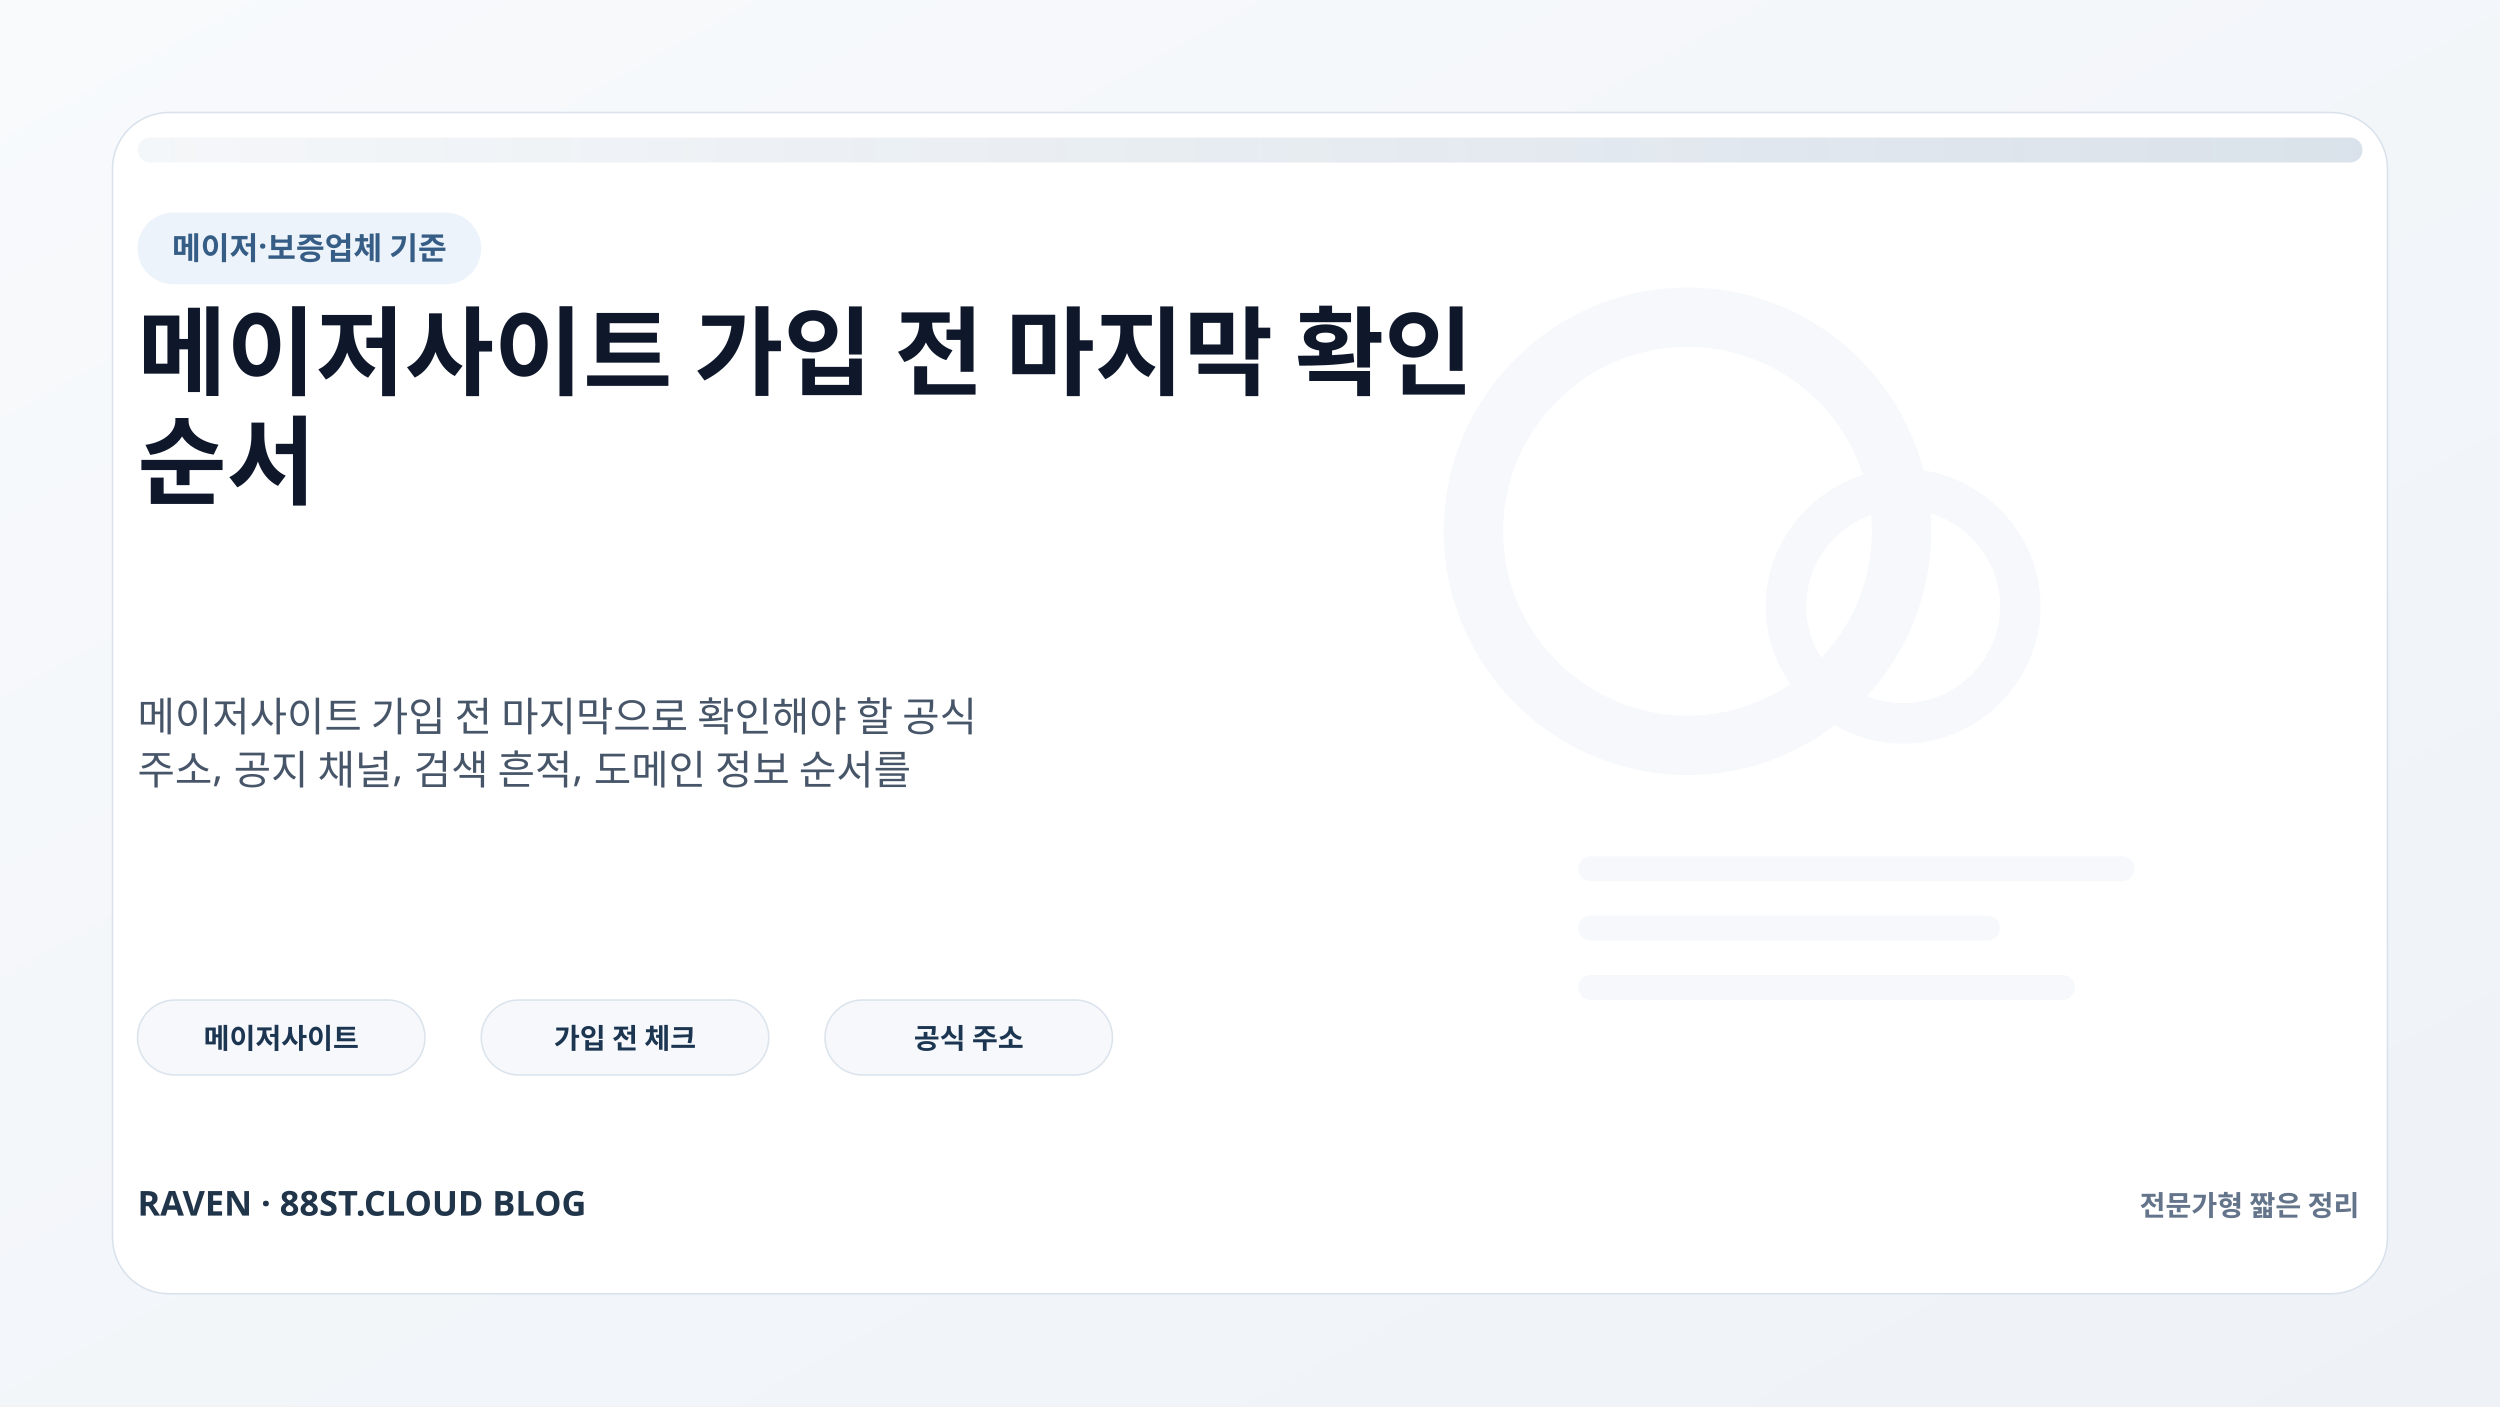
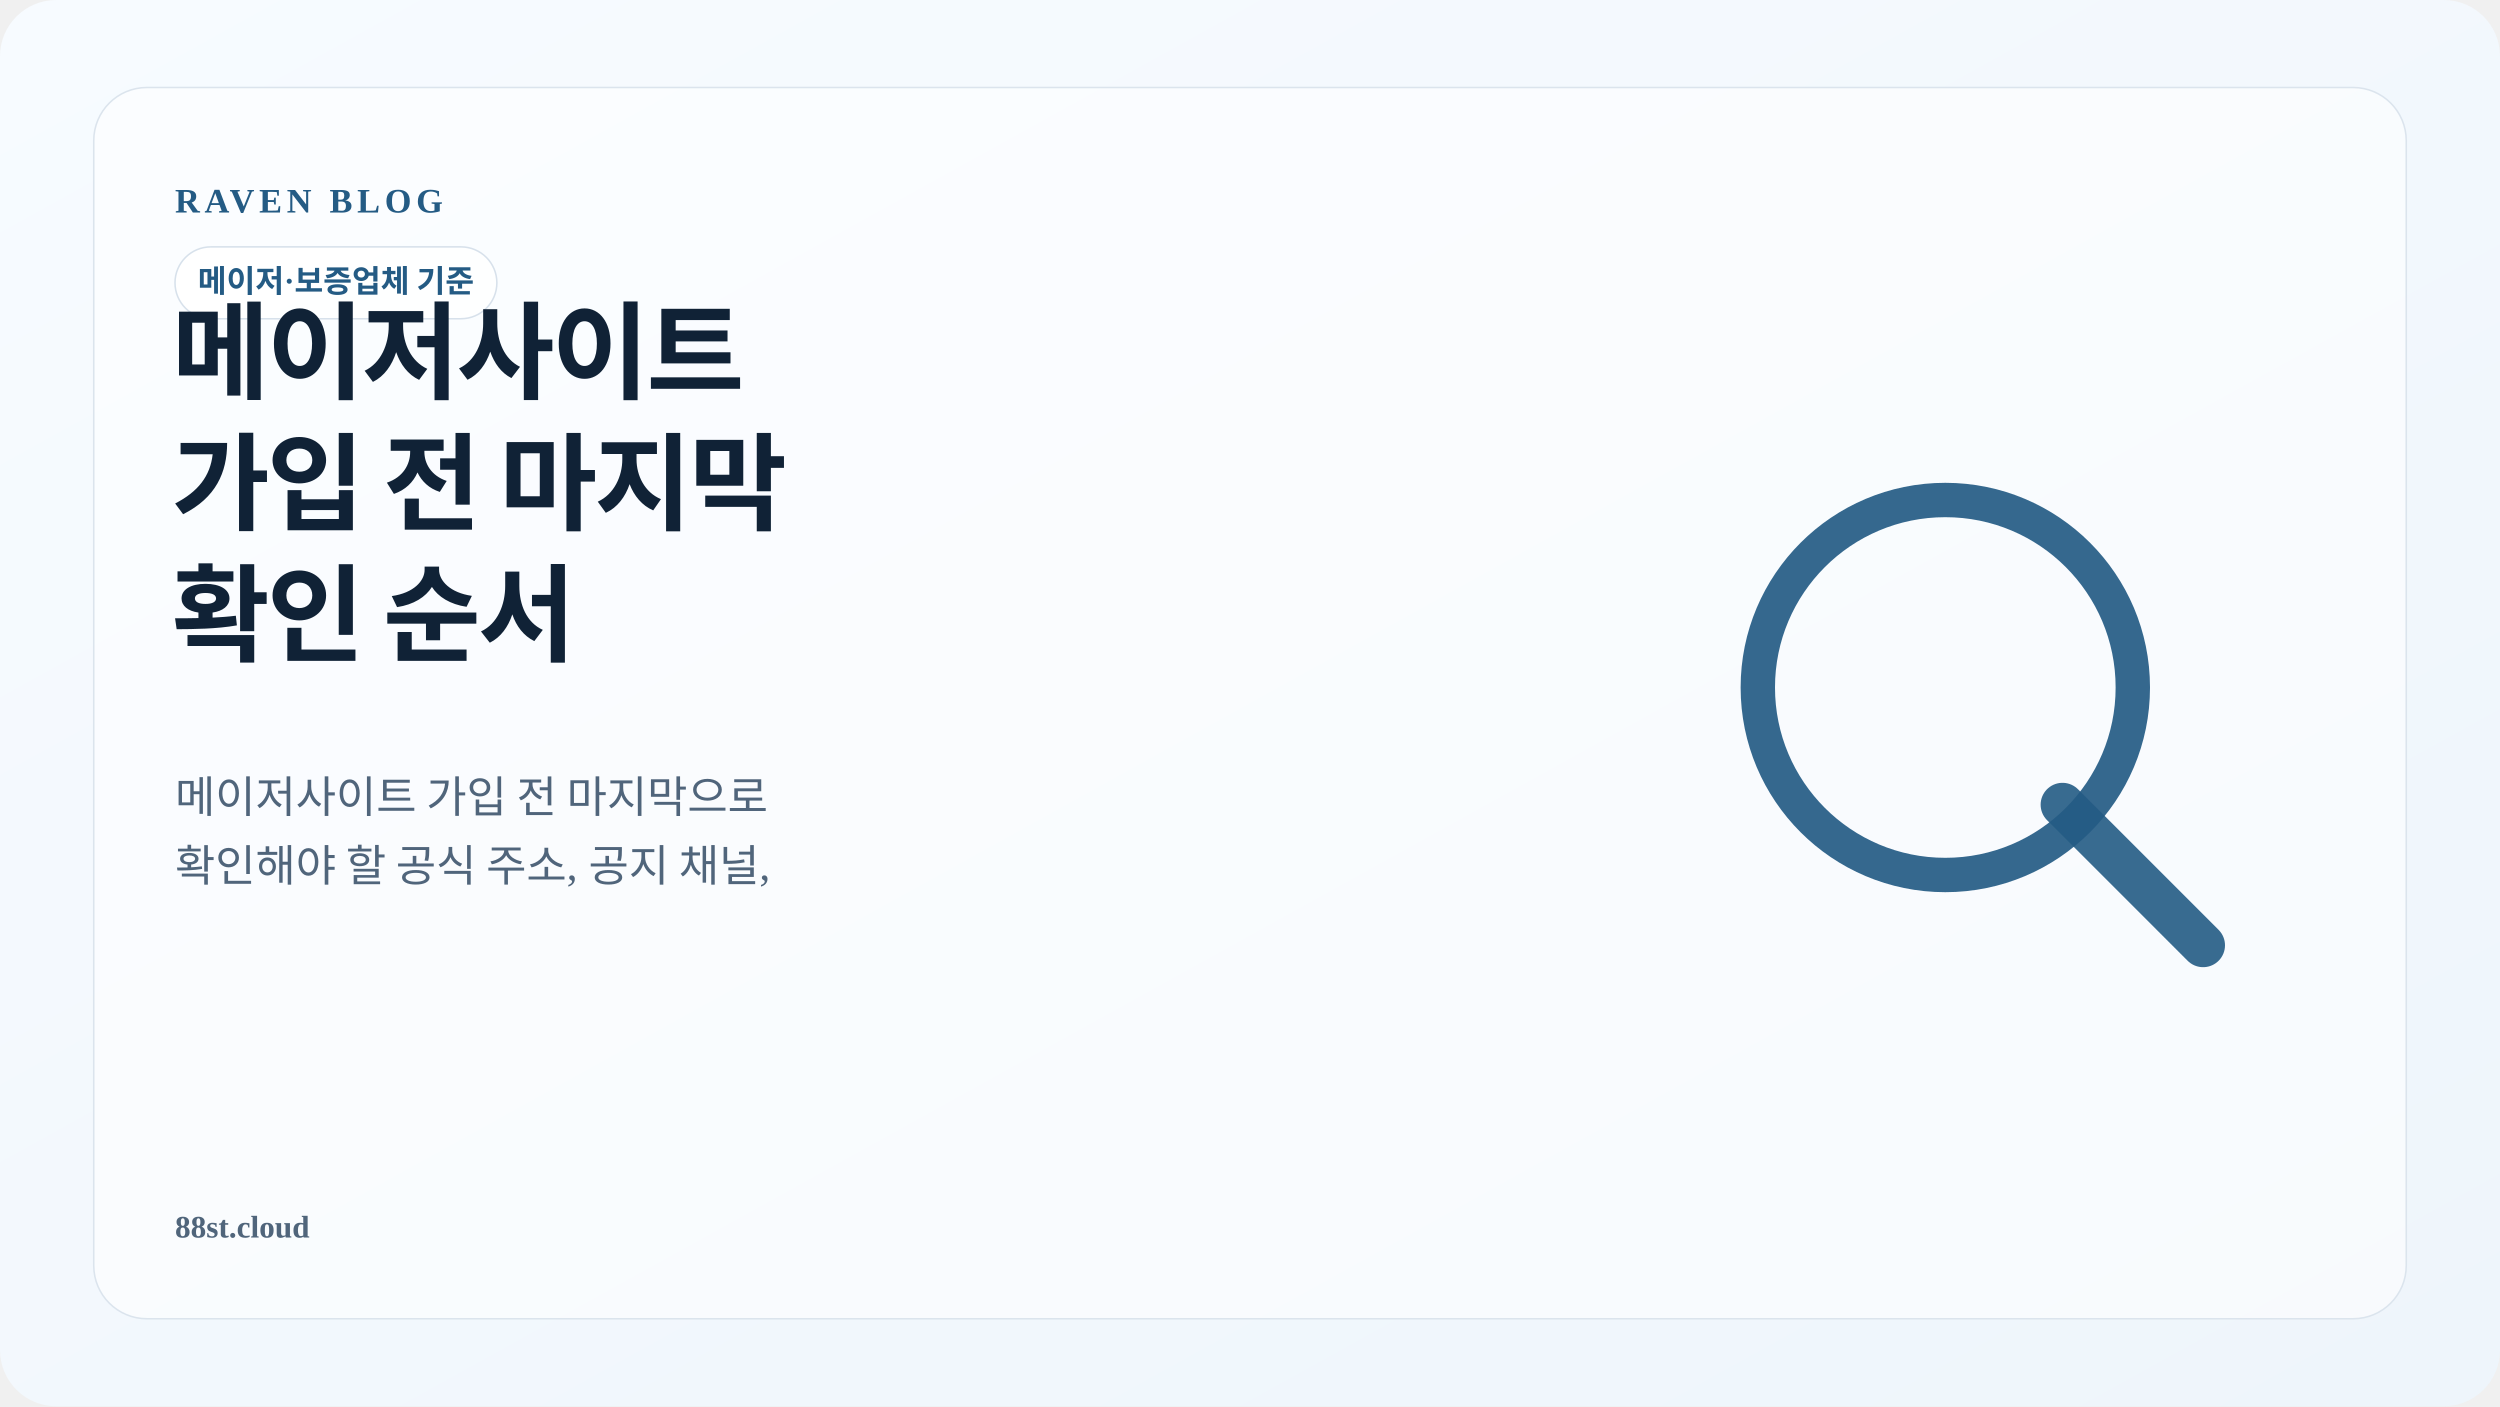
- <svg xmlns="http://www.w3.org/2000/svg" width="1600" height="900" viewBox="0 0 1600 900" role="img" aria-labelledby="t d">
+ <svg xmlns="http://www.w3.org/2000/svg" width="1600" height="900" viewBox="0 0 1600 900">
  <defs>
    <linearGradient id="bg" x1="0" y1="0" x2="1" y2="1">
-       <stop offset="0%" stop-color="#f8fafc" />
-       <stop offset="100%" stop-color="#eef2f7" />
-     </linearGradient>
-     <linearGradient id="line" x1="0" y1="0" x2="1" y2="0">
-       <stop offset="0%" stop-color="#2f5b8a" stop-opacity="0.05" />
-       <stop offset="100%" stop-color="#2f5b8a" stop-opacity="0.18" />
+       <stop offset="0%" stop-color="#f7fbff" />
+       <stop offset="100%" stop-color="#eef5fb" />
    </linearGradient>
  </defs>
-   <rect width="1600" height="900" fill="url(#bg)" />
-   <rect x="72" y="72" width="1456" height="756" rx="36" fill="#ffffff" stroke="#d9e2ec" />
-   <rect x="88" y="88" width="1424" height="16" rx="8" fill="url(#line)" />
-   <g opacity="0.55">
-     <path d="M1080 184c86 0 156 70 156 156s-70 156-156 156-156-70-156-156 70-156 156-156Zm0 38c-65 0-118 53-118 118s53 118 118 118 118-53 118-118-53-118-118-118Z" fill="#eef3f8" />
-     <path d="M1218 300c48 0 88 40 88 88s-40 88-88 88-88-40-88-88 40-88 88-88Zm0 26c-34 0-62 28-62 62s28 62 62 62 62-28 62-62-28-62-62-62Z" fill="#eef3f8" />
-     <rect x="1010" y="548" width="356" height="16" rx="8" fill="#eef3f8" />
-     <rect x="1010" y="586" width="270" height="16" rx="8" fill="#eef3f8" />
-     <rect x="1010" y="624" width="318" height="16" rx="8" fill="#eef3f8" />
-   </g>
-   <g>
-     <rect x="88" y="136" width="220" height="46" rx="23" fill="#edf3fa" />
-     <text x="198" y="166" text-anchor="middle" font-family="Pretendard, Apple SD Gothic Neo, Noto Sans KR, sans-serif" font-size="20" font-weight="700" fill="#365d85">메이저·보증업체 기준</text>
-   </g>
-   <text font-family="Pretendard, Apple SD Gothic Neo, Noto Sans KR, sans-serif" font-size="62" font-weight="800" fill="#0f172a">
-     <tspan x="88" y="248">메이저사이트 가입 전 마지막 확인</tspan>
-     <tspan x="88" y="318">순서</tspan>
-   </text>
-   <text font-family="Pretendard, Apple SD Gothic Neo, Noto Sans KR, sans-serif" font-size="26" font-weight="500" fill="#475569">
-     <tspan x="88" y="468">메이저사이트 가입 전 마지막으로 확인해야 할 공식</tspan>
-     <tspan x="88" y="502">주소, 공지 채널, 검색 흔적, 도메인 정보 순서를</tspan>
-   </text>
-   <g transform="translate(88,640)">
-     <rect width="184" height="48" rx="24" fill="#f6f8fb" stroke="#dbe3ec" />
-     <text x="92" y="31" text-anchor="middle" font-family="Pretendard, Apple SD Gothic Neo, Noto Sans KR, sans-serif" font-size="18" font-weight="600" fill="#1c3551">메이저사이트</text>
-   </g>
-   <g transform="translate(308,640)">
-     <rect width="184" height="48" rx="24" fill="#f6f8fb" stroke="#dbe3ec" />
-     <text x="92" y="31" text-anchor="middle" font-family="Pretendard, Apple SD Gothic Neo, Noto Sans KR, sans-serif" font-size="18" font-weight="600" fill="#1c3551">가입 전 체크</text>
-   </g>
-   <g transform="translate(528,640)">
-     <rect width="184" height="48" rx="24" fill="#f6f8fb" stroke="#dbe3ec" />
-     <text x="92" y="31" text-anchor="middle" font-family="Pretendard, Apple SD Gothic Neo, Noto Sans KR, sans-serif" font-size="18" font-weight="600" fill="#1c3551">공식 주소</text>
-   </g>
-   <text x="88" y="778" font-family="Pretendard, Apple SD Gothic Neo, Noto Sans KR, sans-serif" font-size="22" font-weight="700" fill="#20344a">RAVEN · 88ST.CLOUD BLOG</text>
-   <text x="1510" y="778" text-anchor="end" font-family="Pretendard, Apple SD Gothic Neo, Noto Sans KR, sans-serif" font-size="18" font-weight="600" fill="#64748b">전문가형 짧은 정리</text>
+   <rect width="1600" height="900" rx="36" fill="url(#bg)" />
+   <rect x="60" y="56" width="1480" height="788" rx="34" fill="rgba(255,255,255,0.55)" stroke="#dbe4ed" />
+   <text x="112" y="136" font-size="22" font-weight="800" fill="#245b84" letter-spacing="3">RAVEN BLOG</text>
+   <rect x="112" y="158" width="206" height="46" rx="23" fill="white" fill-opacity="0.88" stroke="#d7e1eb" />
+   <text x="215" y="187" text-anchor="middle" font-size="20" font-weight="700" fill="#245b84">메이저·보증업체 기준</text>
+   <text x="110" y="250" font-size="68" font-weight="800" fill="#102236" letter-spacing="-1.8">메이저사이트</text>
+   <text x="110" y="334" font-size="68" font-weight="800" fill="#102236" letter-spacing="-1.8">가입 전 마지막</text>
+   <text x="110" y="418" font-size="68" font-weight="800" fill="#102236" letter-spacing="-1.8">확인 순서</text>
+   <text x="112" y="520" font-size="28" font-weight="500" fill="#50657b">메이저사이트 가입 전 마지막으로</text>
+   <text x="112" y="564" font-size="28" font-weight="500" fill="#50657b">확인해야 할 공식 주소, 공지 채널,</text>
+   <text x="112" y="792" font-size="20" font-weight="700" fill="#50657b">88st.cloud</text>
+   <circle cx="1245" cy="440" r="120" fill="none" stroke="#245b84" stroke-width="22" opacity="0.92" />
+   <path d="M1320 515 L1410 605" stroke="#245b84" stroke-width="28" stroke-linecap="round" opacity="0.9" />
</svg>
